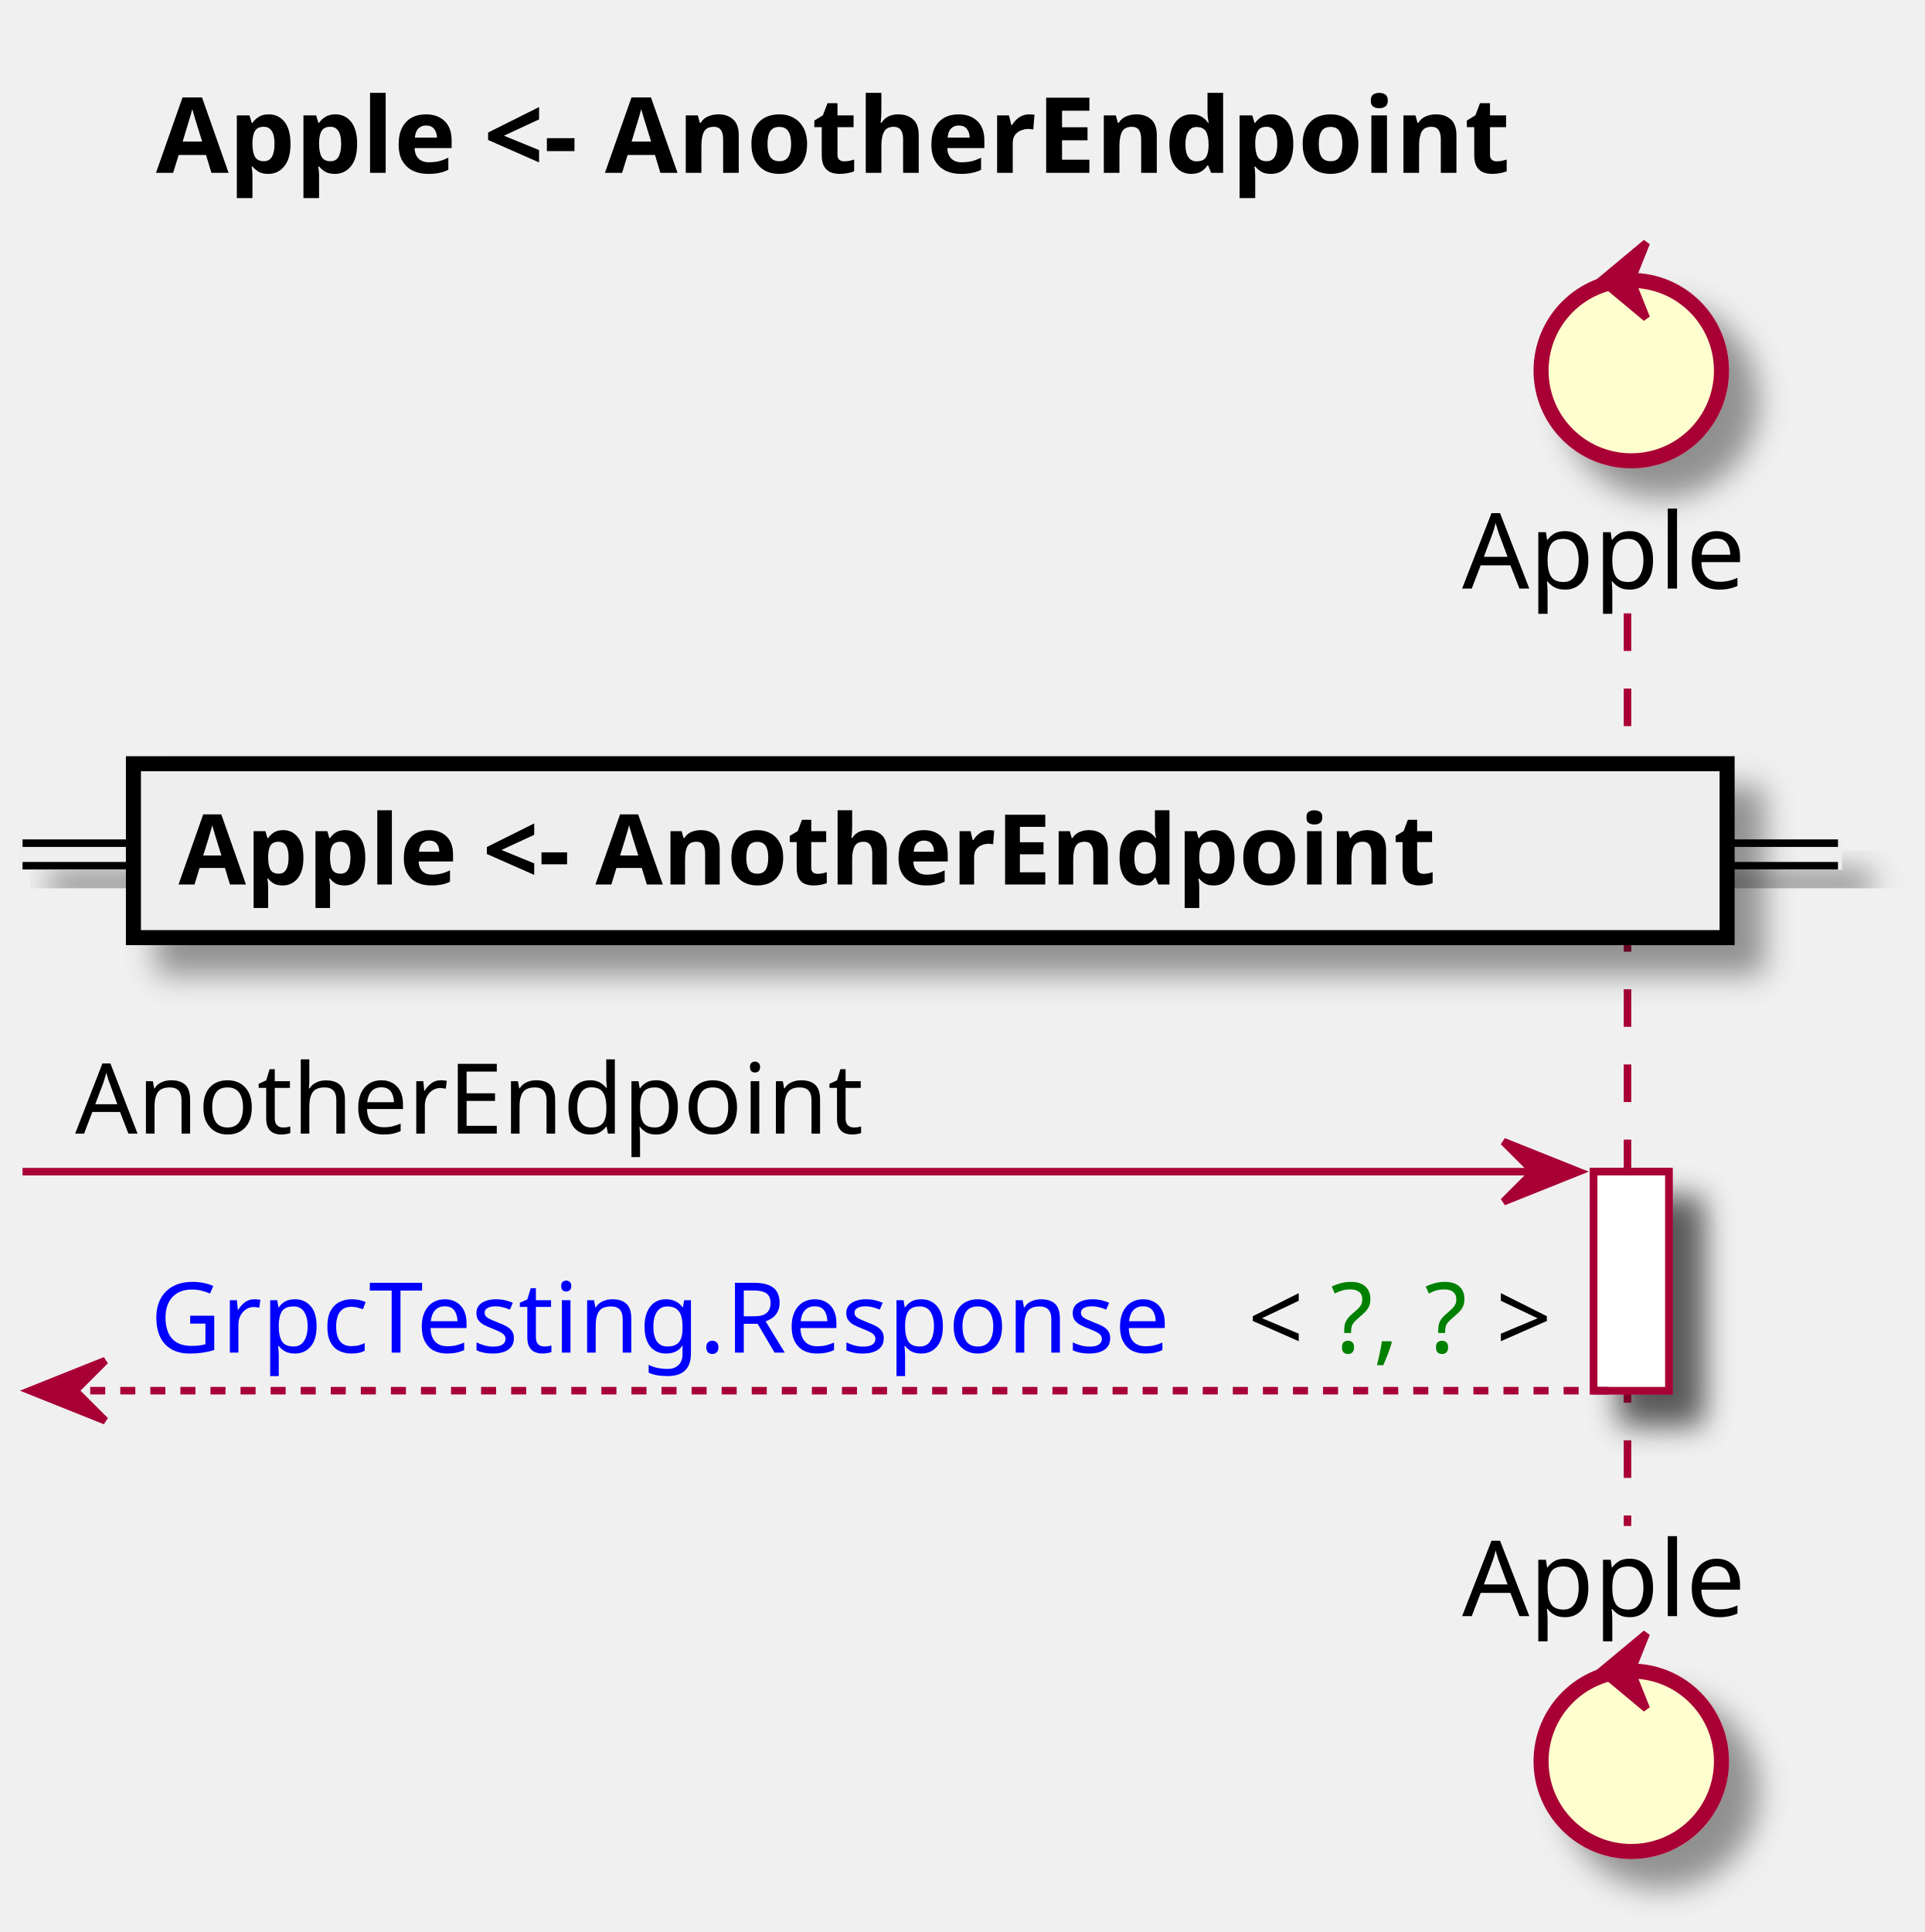
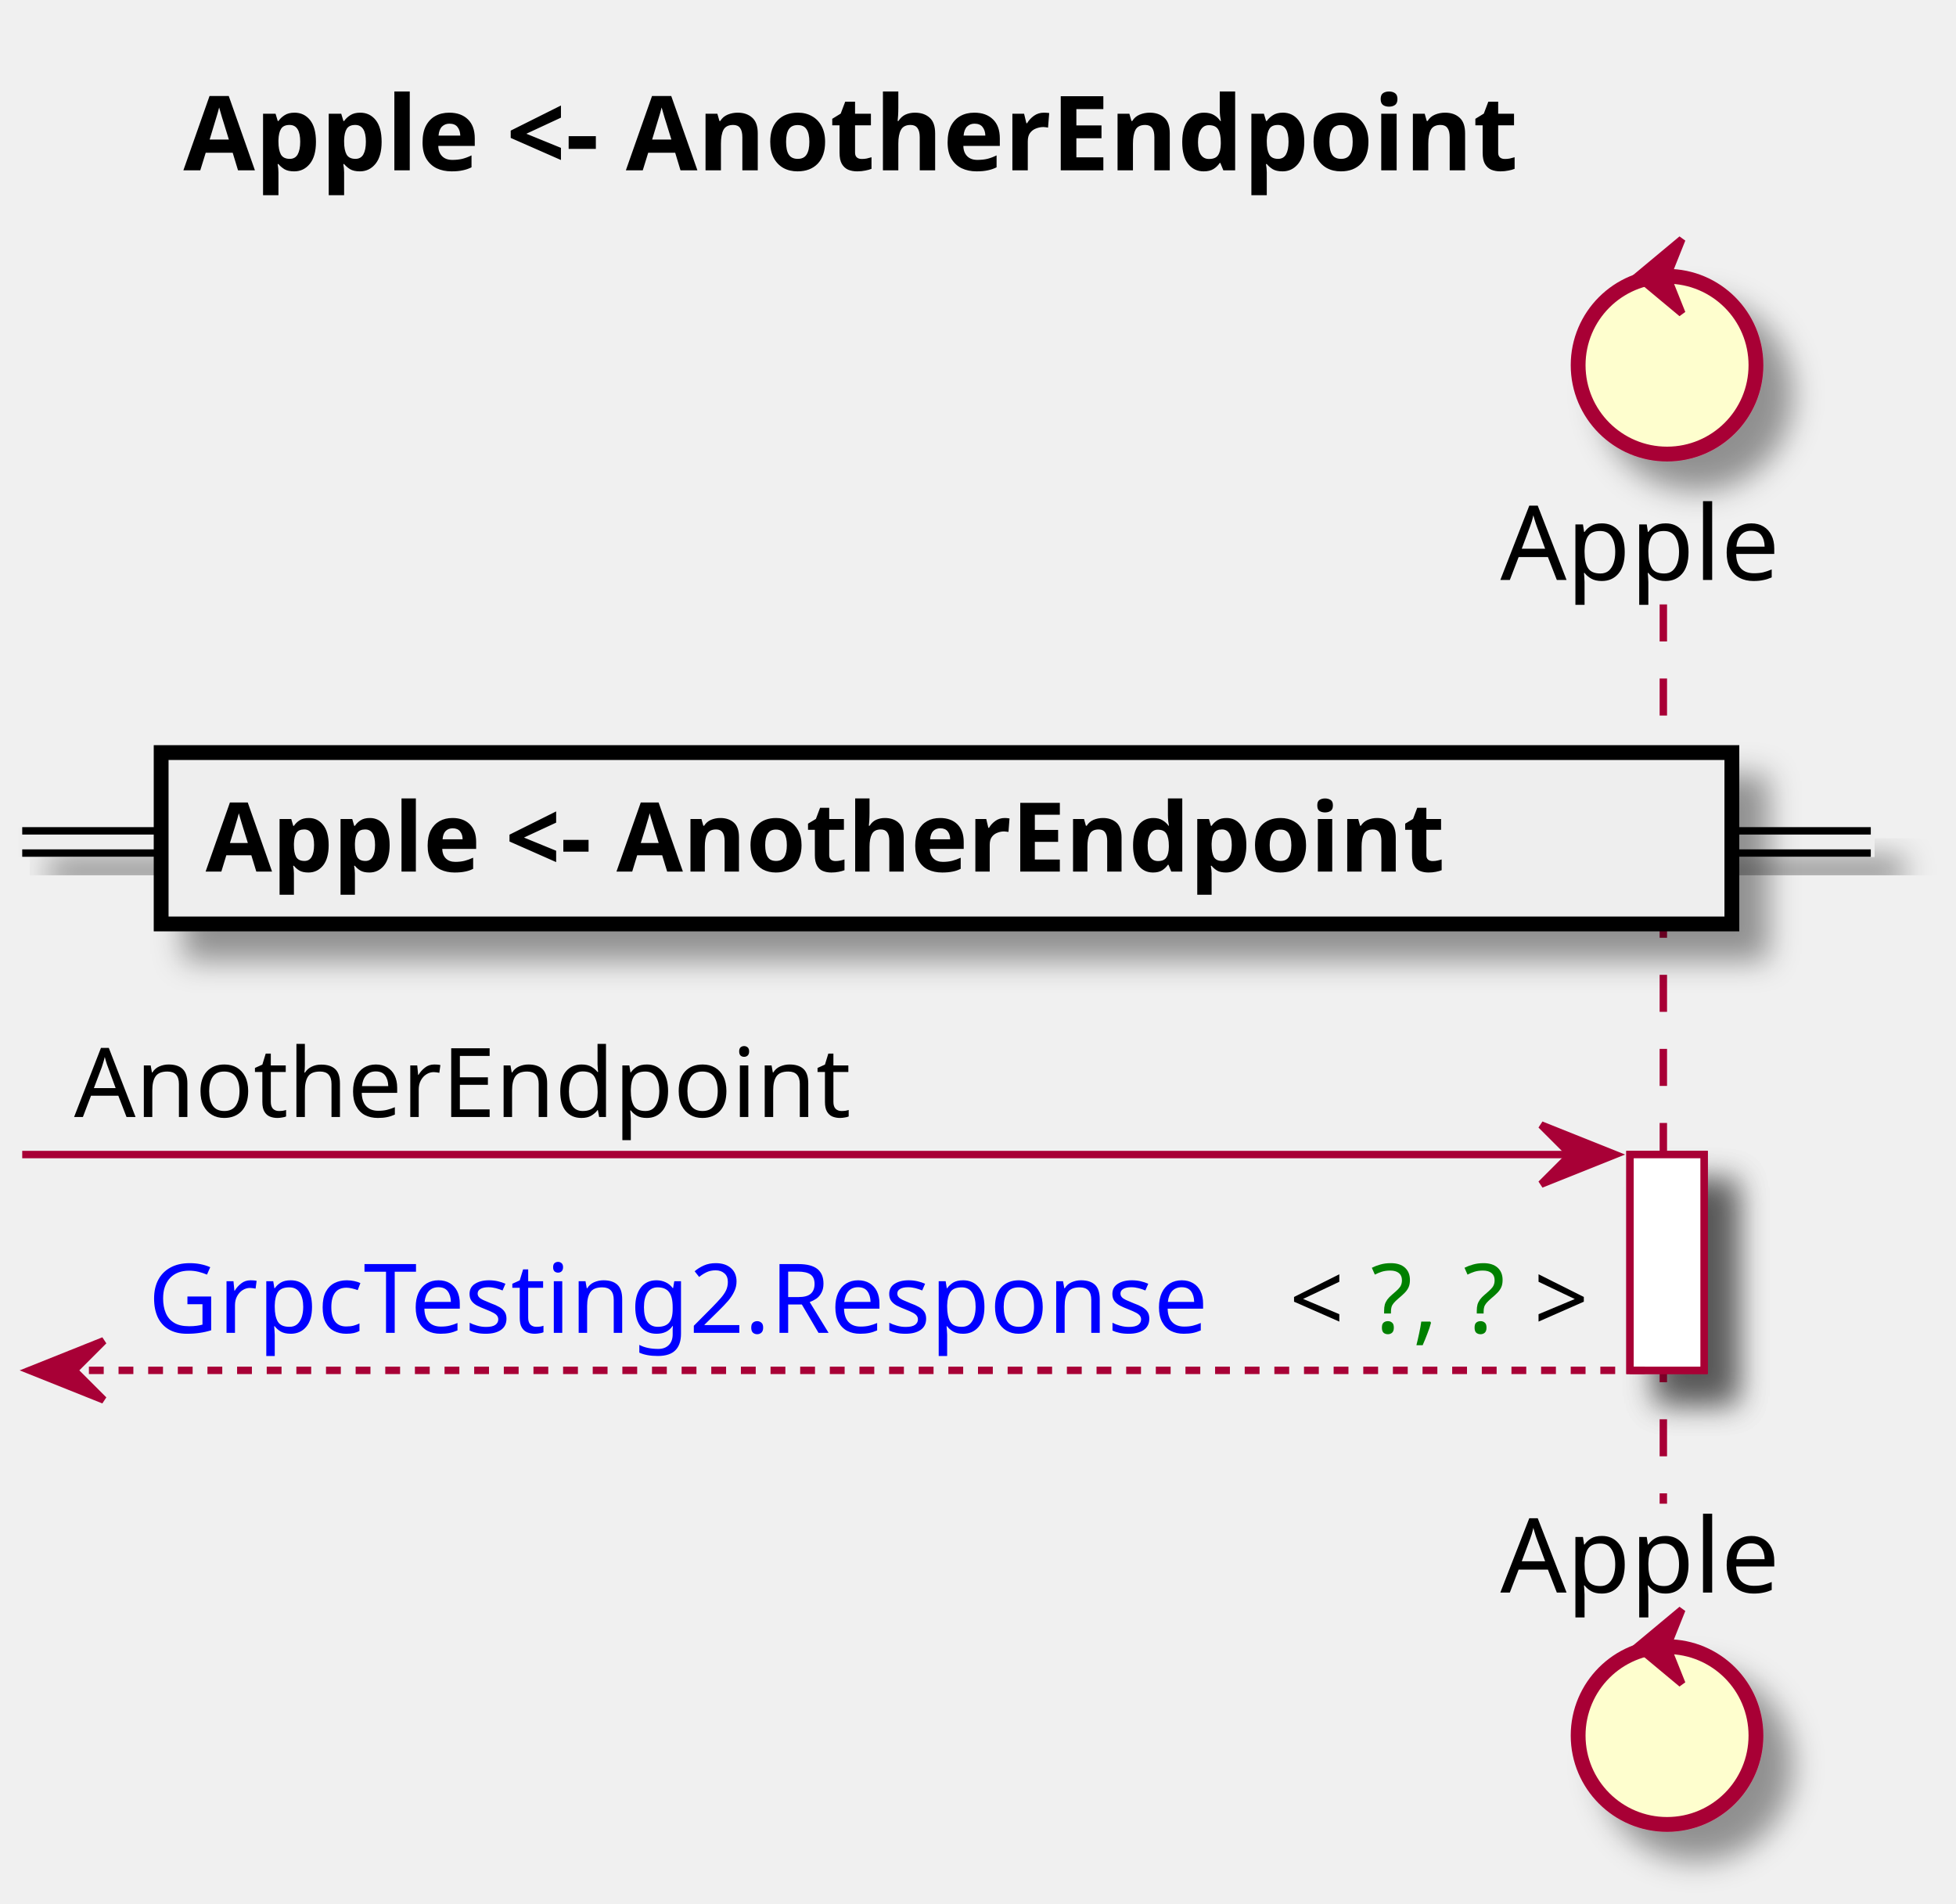
- <svg xmlns="http://www.w3.org/2000/svg" contentScriptType="application/ecmascript" contentStyleType="text/css" height="257px" preserveAspectRatio="none" style="width:256px;height:257px;" version="1.1" viewBox="0 0 256 257" width="256px" zoomAndPan="magnify">
+ <svg xmlns="http://www.w3.org/2000/svg" contentScriptType="application/ecmascript" contentStyleType="text/css" height="257px" preserveAspectRatio="none" style="width:264px;height:257px;" version="1.1" viewBox="0 0 264 257" width="264px" zoomAndPan="magnify">
  <defs>
-     <filter height="300%" id="f1605bcgw0rx1d" width="300%" x="-1" y="-1">
+     <filter height="300%" id="f47vk8caesqpd" width="300%" x="-1" y="-1">
      <feGaussianBlur result="blurOut" stdDeviation="2.0" />
      <feColorMatrix in="blurOut" result="blurOut2" type="matrix" values="0 0 0 0 0 0 0 0 0 0 0 0 0 0 0 0 0 0 .4 0" />
      <feOffset dx="4.0" dy="4.0" in="blurOut2" result="blurOut3" />
      <feBlend in="SourceGraphic" in2="blurOut3" mode="normal" />
    </filter>
  </defs>
  <g>
-     <text fill="#000000" font-family="sans-serif" font-size="14" font-weight="bold" lengthAdjust="spacingAndGlyphs" textLength="206" x="20.75" y="22.995">Apple &lt;- AnotherEndpoint</text>
-     <rect fill="#FFFFFF" filter="url(#f1605bcgw0rx1d)" height="29.133" style="stroke: #A80036; stroke-width: 1.0;" width="10" x="212" y="155.859" />
-     <line style="stroke: #A80036; stroke-width: 1.0; stroke-dasharray: 5.0,5.0;" x1="216.5" x2="216.5" y1="81.594" y2="202.992" />
-     <text fill="#000000" font-family="sans-serif" font-size="14" lengthAdjust="spacingAndGlyphs" textLength="39" x="194.5" y="78.292">Apple</text>
-     <ellipse cx="217" cy="49.297" fill="#FEFECE" filter="url(#f1605bcgw0rx1d)" rx="12" ry="12" style="stroke: #A80036; stroke-width: 2.0;" />
-     <polygon fill="#A80036" points="213,37.297,219,32.297,217,37.297,219,42.297,213,37.297" style="stroke: #A80036; stroke-width: 1.0;" />
-     <text fill="#000000" font-family="sans-serif" font-size="14" lengthAdjust="spacingAndGlyphs" textLength="39" x="194.5" y="214.987">Apple</text>
-     <ellipse cx="217" cy="234.289" fill="#FEFECE" filter="url(#f1605bcgw0rx1d)" rx="12" ry="12" style="stroke: #A80036; stroke-width: 2.0;" />
-     <polygon fill="#A80036" points="213,222.289,219,217.289,217,222.289,219,227.289,213,222.289" style="stroke: #A80036; stroke-width: 1.0;" />
-     <rect fill="#FFFFFF" filter="url(#f1605bcgw0rx1d)" height="29.133" style="stroke: #A80036; stroke-width: 1.0;" width="10" x="212" y="155.859" />
-     <rect fill="#EEEEEE" filter="url(#f1605bcgw0rx1d)" height="3" style="stroke: #EEEEEE; stroke-width: 1.0;" width="241.5" x="3" y="112.16" />
-     <line style="stroke: #000000; stroke-width: 1.0;" x1="3" x2="244.5" y1="112.16" y2="112.16" />
-     <line style="stroke: #000000; stroke-width: 1.0;" x1="3" x2="244.5" y1="115.16" y2="115.16" />
-     <rect fill="#EEEEEE" filter="url(#f1605bcgw0rx1d)" height="23.133" style="stroke: #000000; stroke-width: 2.0;" width="212" x="17.75" y="101.594" />
-     <text fill="#000000" font-family="sans-serif" font-size="13" font-weight="bold" lengthAdjust="spacingAndGlyphs" textLength="193" x="23.75" y="117.661">Apple &lt;- AnotherEndpoint</text>
-     <polygon fill="#A80036" points="200,151.859,210,155.859,200,159.859,204,155.859" style="stroke: #A80036; stroke-width: 1.0;" />
-     <line style="stroke: #A80036; stroke-width: 1.0;" x1="3" x2="206" y1="155.859" y2="155.859" />
+     <text fill="#000000" font-family="sans-serif" font-size="14" font-weight="bold" lengthAdjust="spacingAndGlyphs" textLength="206" x="24.75" y="22.995">Apple &lt;- AnotherEndpoint</text>
+     <rect fill="#FFFFFF" filter="url(#f47vk8caesqpd)" height="29.133" style="stroke: #A80036; stroke-width: 1.0;" width="10" x="220" y="155.859" />
+     <line style="stroke: #A80036; stroke-width: 1.0; stroke-dasharray: 5.0,5.0;" x1="224.5" x2="224.5" y1="81.594" y2="202.992" />
+     <text fill="#000000" font-family="sans-serif" font-size="14" lengthAdjust="spacingAndGlyphs" textLength="39" x="202.5" y="78.292">Apple</text>
+     <ellipse cx="225" cy="49.297" fill="#FEFECE" filter="url(#f47vk8caesqpd)" rx="12" ry="12" style="stroke: #A80036; stroke-width: 2.0;" />
+     <polygon fill="#A80036" points="221,37.297,227,32.297,225,37.297,227,42.297,221,37.297" style="stroke: #A80036; stroke-width: 1.0;" />
+     <text fill="#000000" font-family="sans-serif" font-size="14" lengthAdjust="spacingAndGlyphs" textLength="39" x="202.5" y="214.987">Apple</text>
+     <ellipse cx="225" cy="234.289" fill="#FEFECE" filter="url(#f47vk8caesqpd)" rx="12" ry="12" style="stroke: #A80036; stroke-width: 2.0;" />
+     <polygon fill="#A80036" points="221,222.289,227,217.289,225,222.289,227,227.289,221,222.289" style="stroke: #A80036; stroke-width: 1.0;" />
+     <rect fill="#FFFFFF" filter="url(#f47vk8caesqpd)" height="29.133" style="stroke: #A80036; stroke-width: 1.0;" width="10" x="220" y="155.859" />
+     <rect fill="#EEEEEE" filter="url(#f47vk8caesqpd)" height="3" style="stroke: #EEEEEE; stroke-width: 1.0;" width="249.5" x="3" y="112.16" />
+     <line style="stroke: #000000; stroke-width: 1.0;" x1="3" x2="252.5" y1="112.16" y2="112.16" />
+     <line style="stroke: #000000; stroke-width: 1.0;" x1="3" x2="252.5" y1="115.16" y2="115.16" />
+     <rect fill="#EEEEEE" filter="url(#f47vk8caesqpd)" height="23.133" style="stroke: #000000; stroke-width: 2.0;" width="212" x="21.75" y="101.594" />
+     <text fill="#000000" font-family="sans-serif" font-size="13" font-weight="bold" lengthAdjust="spacingAndGlyphs" textLength="193" x="27.75" y="117.661">Apple &lt;- AnotherEndpoint</text>
+     <polygon fill="#A80036" points="208,151.859,218,155.859,208,159.859,212,155.859" style="stroke: #A80036; stroke-width: 1.0;" />
+     <line style="stroke: #A80036; stroke-width: 1.0;" x1="3" x2="214" y1="155.859" y2="155.859" />
    <text fill="#000000" font-family="sans-serif" font-size="13" lengthAdjust="spacingAndGlyphs" textLength="107" x="10" y="150.793">AnotherEndpoint</text>
    <polygon fill="#A80036" points="14,180.992,4,184.992,14,188.992,10,184.992" style="stroke: #A80036; stroke-width: 1.0;" />
-     <line style="stroke: #A80036; stroke-width: 1.0; stroke-dasharray: 2.0,2.0;" x1="8" x2="216" y1="184.992" y2="184.992" />
-     <text fill="#0000FF" font-family="sans-serif" font-size="13" lengthAdjust="spacingAndGlyphs" textLength="142" x="20" y="179.926">GrpcTesting.Response</text>
-     <text fill="#000000" font-family="sans-serif" font-size="13" lengthAdjust="spacingAndGlyphs" textLength="11" x="166" y="179.926">&lt;</text>
-     <text fill="#008000" font-family="sans-serif" font-size="13" lengthAdjust="spacingAndGlyphs" textLength="22" x="177" y="179.926">?, ?</text>
-     <text fill="#000000" font-family="sans-serif" font-size="13" lengthAdjust="spacingAndGlyphs" textLength="11" x="199" y="179.926">&gt;</text>
+     <line style="stroke: #A80036; stroke-width: 1.0; stroke-dasharray: 2.0,2.0;" x1="8" x2="224" y1="184.992" y2="184.992" />
+     <text fill="#0000FF" font-family="sans-serif" font-size="13" lengthAdjust="spacingAndGlyphs" textLength="150" x="20" y="179.926">GrpcTesting2.Response</text>
+     <text fill="#000000" font-family="sans-serif" font-size="13" lengthAdjust="spacingAndGlyphs" textLength="11" x="174" y="179.926">&lt;</text>
+     <text fill="#008000" font-family="sans-serif" font-size="13" lengthAdjust="spacingAndGlyphs" textLength="22" x="185" y="179.926">?, ?</text>
+     <text fill="#000000" font-family="sans-serif" font-size="13" lengthAdjust="spacingAndGlyphs" textLength="11" x="207" y="179.926">&gt;</text>
  </g>
</svg>
